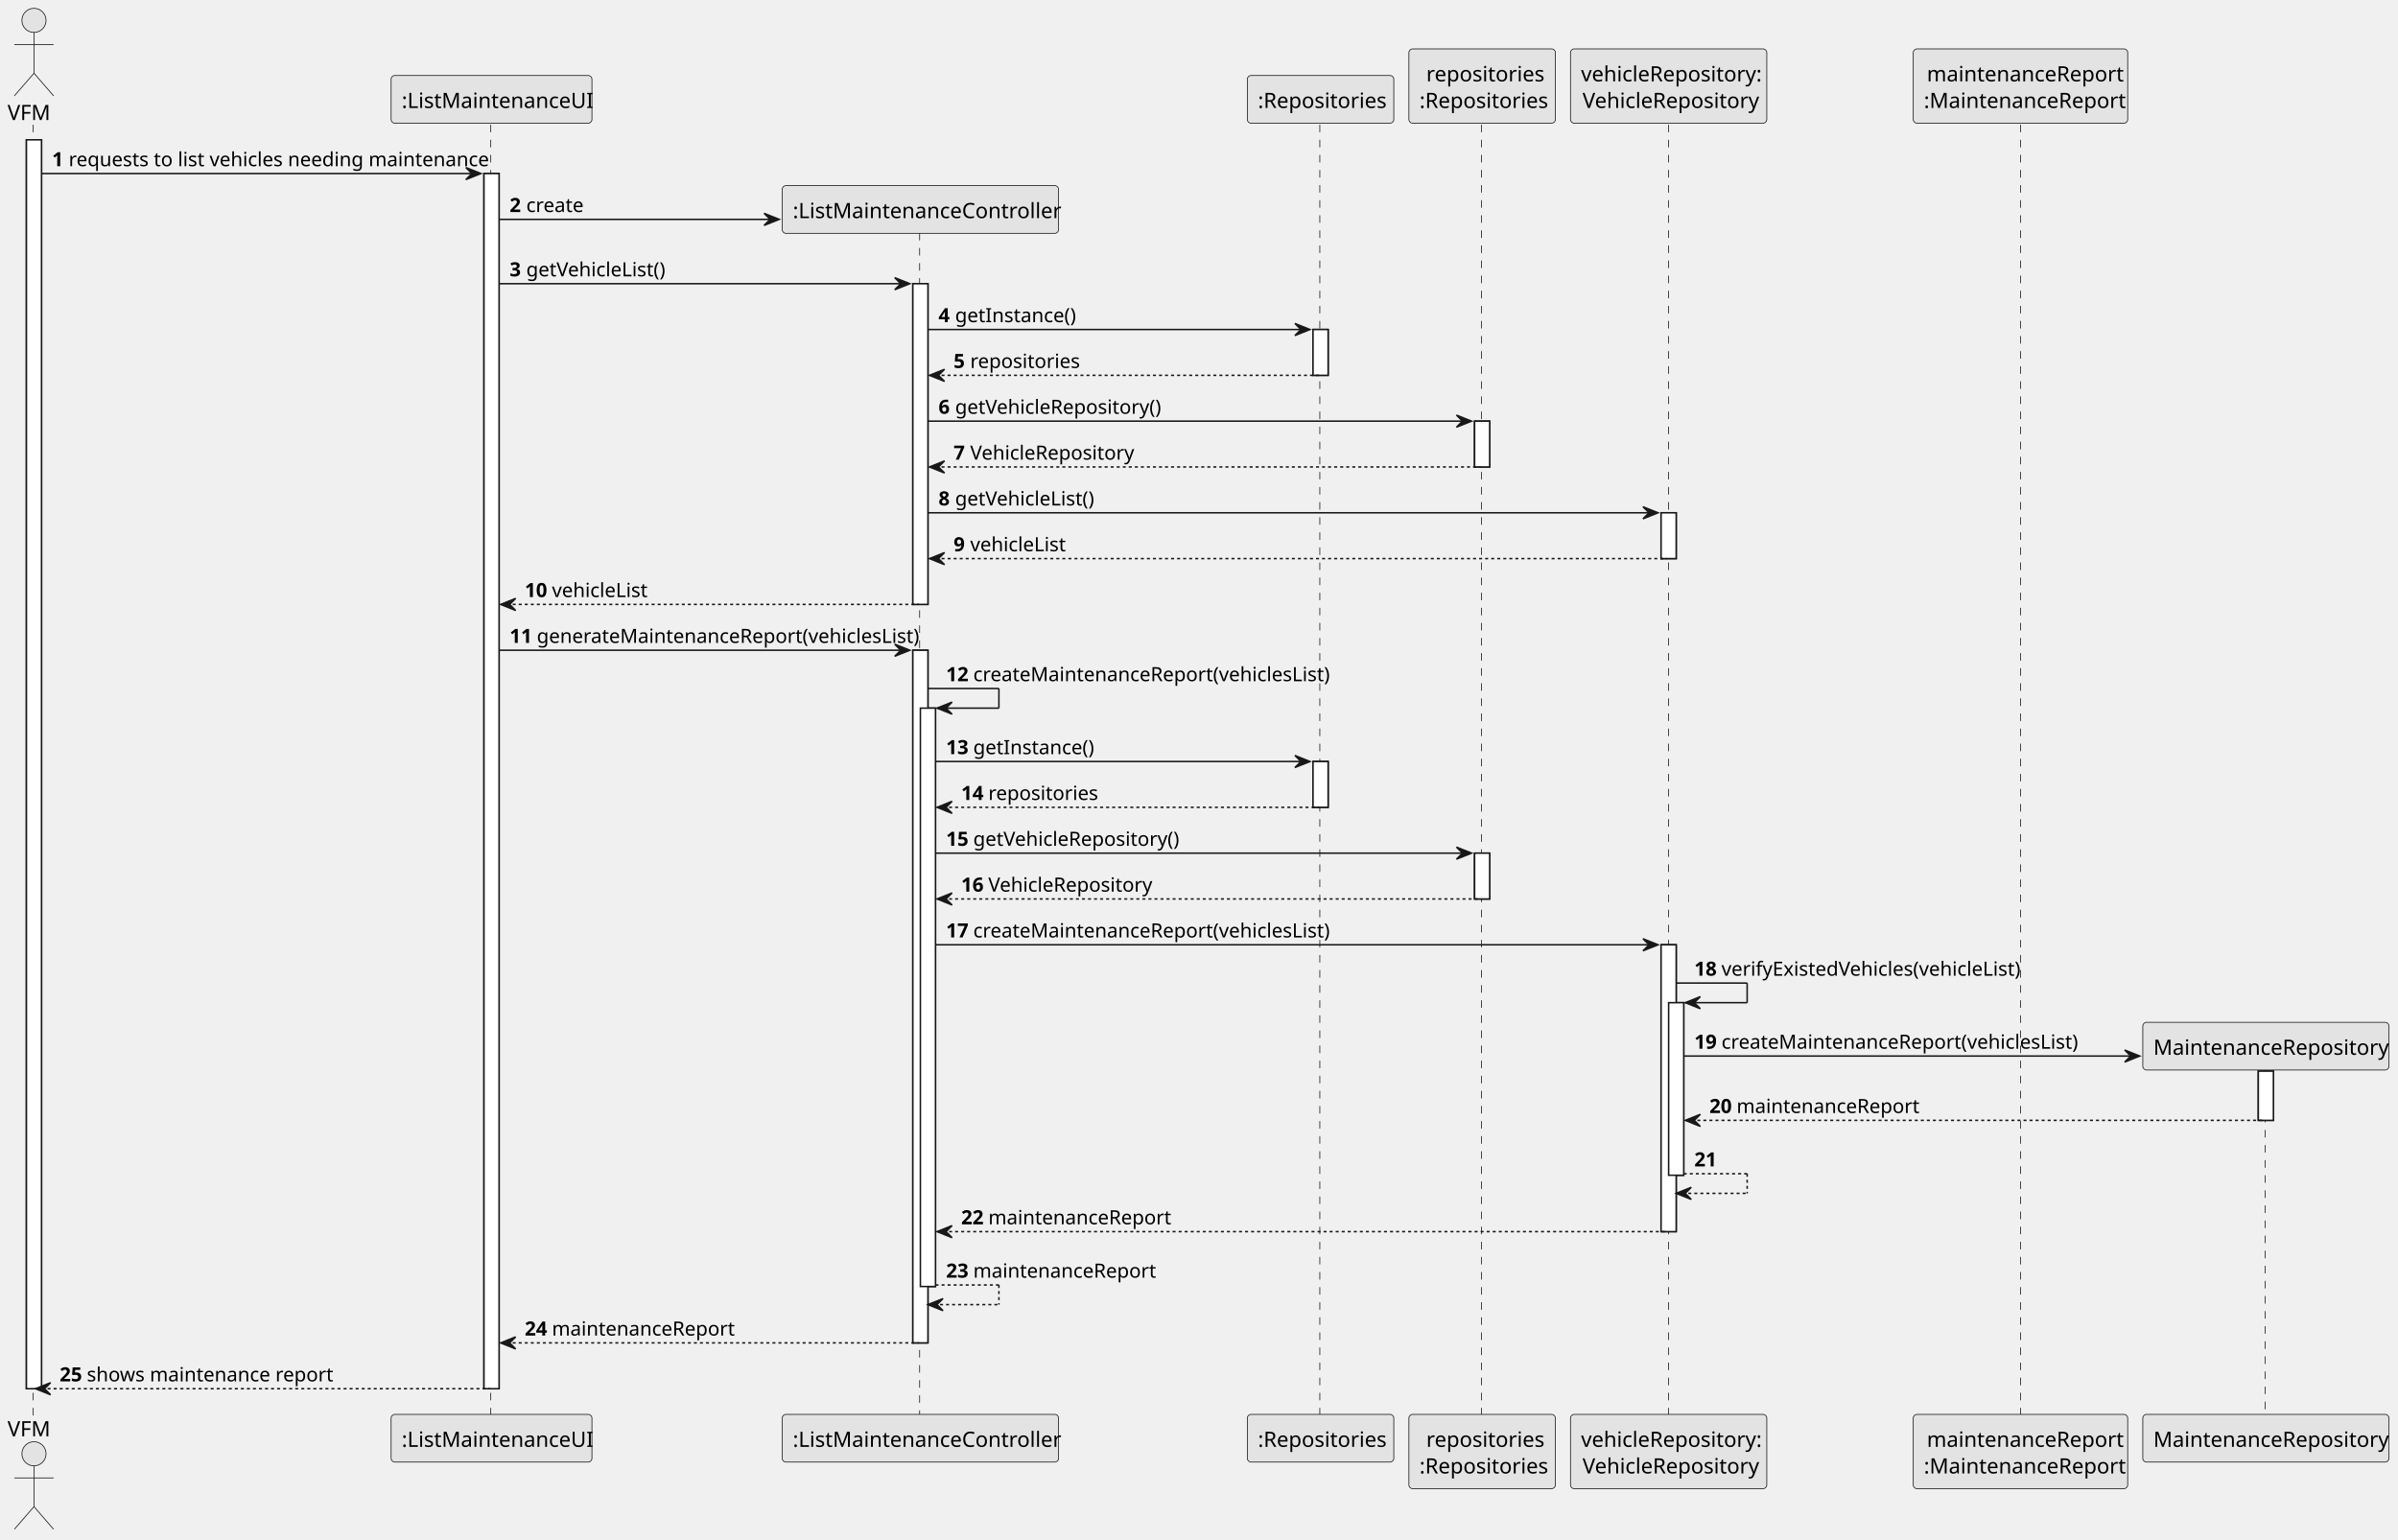
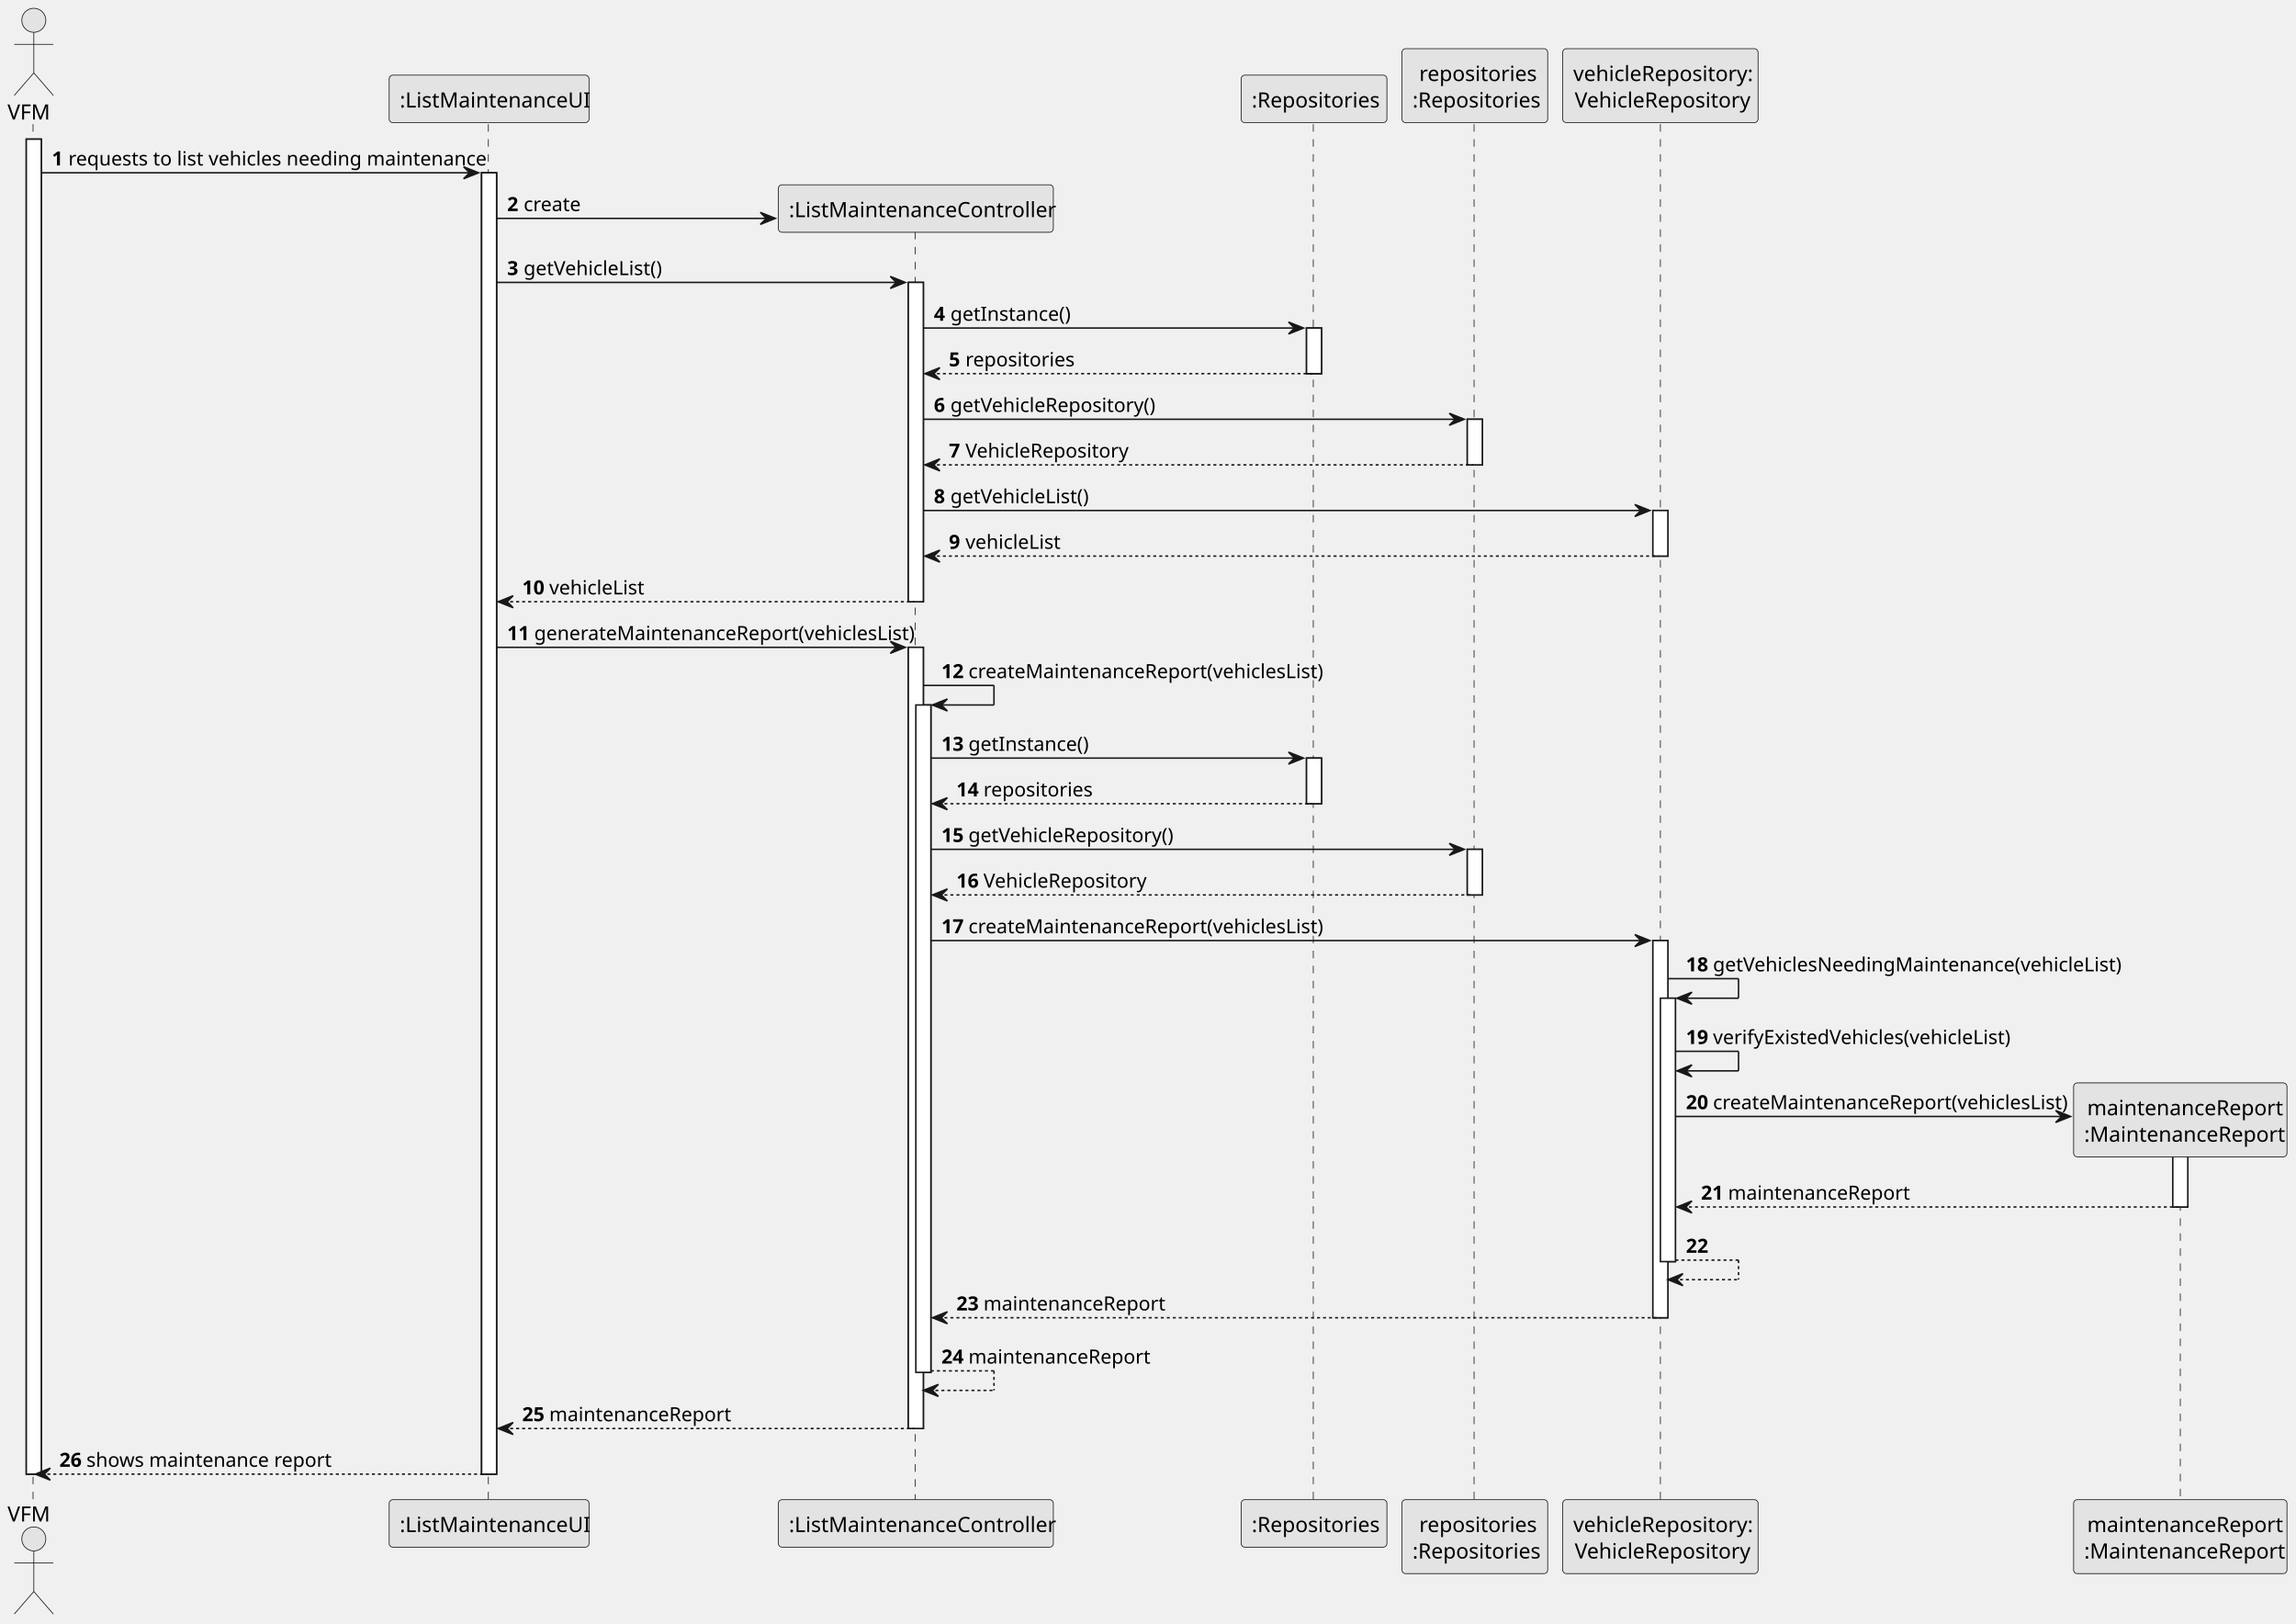
- <svg xmlns="http://www.w3.org/2000/svg" contentStyleType="text/css" height="1020px" preserveAspectRatio="none" style="width:1588px;height:1020px;background:#FFFFFF;" version="1.1" viewBox="0 0 1588 1020" width="1588px" zoomAndPan="magnify">
+ <svg xmlns="http://www.w3.org/2000/svg" contentStyleType="text/css" height="1080px" preserveAspectRatio="none" style="width:1528px;height:1080px;background:#FFFFFF;" version="1.1" viewBox="0 0 1528 1080" width="1528px" zoomAndPan="magnify">
  <defs />
  <g>
-     <rect fill="#FFFFFF" height="827.305" style="stroke:#181818;stroke-width:1.0;" width="10" x="17.5" y="92.609" />
-     <rect fill="#FFFFFF" height="804.953" style="stroke:#181818;stroke-width:1.0;" width="10" x="320.5" y="114.961" />
+     <rect fill="#FFFFFF" height="888.266" style="stroke:#181818;stroke-width:1.0;" width="10" x="17.5" y="92.609" />
+     <rect fill="#FFFFFF" height="865.914" style="stroke:#181818;stroke-width:1.0;" width="10" x="320.5" y="114.961" />
    <rect fill="#FFFFFF" height="212.461" style="stroke:#181818;stroke-width:1.0;" width="10" x="604.5" y="187.922" />
-     <rect fill="#FFFFFF" height="458.828" style="stroke:#181818;stroke-width:1.0;" width="10" x="604.5" y="430.734" />
-     <rect fill="#FFFFFF" height="383.125" style="stroke:#181818;stroke-width:1.0;" width="10" x="609.5" y="469.086" />
+     <rect fill="#FFFFFF" height="519.789" style="stroke:#181818;stroke-width:1.0;" width="10" x="604.5" y="430.734" />
+     <rect fill="#FFFFFF" height="444.086" style="stroke:#181818;stroke-width:1.0;" width="10" x="609.5" y="469.086" />
    <rect fill="#FFFFFF" height="30.352" style="stroke:#181818;stroke-width:1.0;" width="10" x="869.5" y="218.273" />
    <rect fill="#FFFFFF" height="30.352" style="stroke:#181818;stroke-width:1.0;" width="10" x="869.5" y="504.438" />
    <rect fill="#FFFFFF" height="30.352" style="stroke:#181818;stroke-width:1.0;" width="10" x="976.5" y="278.977" />
    <rect fill="#FFFFFF" height="30.352" style="stroke:#181818;stroke-width:1.0;" width="10" x="976.5" y="565.141" />
    <rect fill="#FFFFFF" height="30.352" style="stroke:#181818;stroke-width:1.0;" width="10" x="1100" y="339.68" />
-     <rect fill="#FFFFFF" height="190.016" style="stroke:#181818;stroke-width:1.0;" width="10" x="1100" y="625.844" />
-     <rect fill="#FFFFFF" height="114.312" style="stroke:#181818;stroke-width:1.0;" width="10" x="1105" y="664.195" />
-     <rect fill="#FFFFFF" height="32.609" style="stroke:#181818;stroke-width:1.0;" width="10" x="1495.5" y="709.547" />
-     <line style="stroke:#181818;stroke-width:0.5;stroke-dasharray:5.0,5.0;" x1="22" x2="22" y1="82.609" y2="937.914" />
-     <line style="stroke:#181818;stroke-width:0.5;stroke-dasharray:5.0,5.0;" x1="325" x2="325" y1="82.609" y2="937.914" />
-     <line style="stroke:#181818;stroke-width:0.5;stroke-dasharray:5.0,5.0;" x1="609" x2="609" y1="154.266" y2="937.914" />
-     <line style="stroke:#181818;stroke-width:0.5;stroke-dasharray:5.0,5.0;" x1="874" x2="874" y1="82.609" y2="937.914" />
-     <line style="stroke:#181818;stroke-width:0.5;stroke-dasharray:5.0,5.0;" x1="981" x2="981" y1="82.609" y2="937.914" />
-     <line style="stroke:#181818;stroke-width:0.5;stroke-dasharray:5.0,5.0;" x1="1105" x2="1105" y1="82.609" y2="937.914" />
-     <line style="stroke:#181818;stroke-width:0.5;stroke-dasharray:5.0,5.0;" x1="1338" x2="1338" y1="82.609" y2="937.914" />
-     <line style="stroke:#181818;stroke-width:0.5;stroke-dasharray:5.0,5.0;" x1="1500" x2="1500" y1="708.5" y2="937.914" />
+     <rect fill="#FFFFFF" height="250.977" style="stroke:#181818;stroke-width:1.0;" width="10" x="1100" y="625.844" />
+     <rect fill="#FFFFFF" height="175.273" style="stroke:#181818;stroke-width:1.0;" width="10" x="1105" y="664.195" />
+     <rect fill="#FFFFFF" height="50.219" style="stroke:#181818;stroke-width:1.0;" width="10" x="1446" y="752.898" />
+     <line style="stroke:#181818;stroke-width:0.5;stroke-dasharray:5.0,5.0;" x1="22" x2="22" y1="82.609" y2="998.875" />
+     <line style="stroke:#181818;stroke-width:0.5;stroke-dasharray:5.0,5.0;" x1="325" x2="325" y1="82.609" y2="998.875" />
+     <line style="stroke:#181818;stroke-width:0.5;stroke-dasharray:5.0,5.0;" x1="609" x2="609" y1="154.266" y2="998.875" />
+     <line style="stroke:#181818;stroke-width:0.5;stroke-dasharray:5.0,5.0;" x1="874" x2="874" y1="82.609" y2="998.875" />
+     <line style="stroke:#181818;stroke-width:0.5;stroke-dasharray:5.0,5.0;" x1="981" x2="981" y1="82.609" y2="998.875" />
+     <line style="stroke:#181818;stroke-width:0.5;stroke-dasharray:5.0,5.0;" x1="1105" x2="1105" y1="82.609" y2="998.875" />
+     <line style="stroke:#181818;stroke-width:0.5;stroke-dasharray:5.0,5.0;" x1="1451" x2="1451" y1="760.656" y2="998.875" />
    <text fill="#000000" font-family="sans-serif" font-size="14" lengthAdjust="spacing" textLength="29" x="5" y="79.533">VFM</text>
    <ellipse cx="22.5" cy="13.5" fill="#E3E3E3" rx="8" ry="8" style="stroke:#181818;stroke-width:0.5;" />
    <path d="M22.5,21.5 L22.5,48.5 M9.5,29.5 L35.5,29.5 M22.5,48.5 L9.5,63.5 M22.5,48.5 L35.5,63.5 " fill="none" style="stroke:#181818;stroke-width:0.5;" />
-     <text fill="#000000" font-family="sans-serif" font-size="14" lengthAdjust="spacing" textLength="29" x="5" y="951.447">VFM</text>
-     <ellipse cx="22.5" cy="963.023" fill="#E3E3E3" rx="8" ry="8" style="stroke:#181818;stroke-width:0.5;" />
-     <path d="M22.5,971.023 L22.5,998.023 M9.5,979.023 L35.5,979.023 M22.5,998.023 L9.5,1013.023 M22.5,998.023 L35.5,1013.023 " fill="none" style="stroke:#181818;stroke-width:0.5;" />
+     <text fill="#000000" font-family="sans-serif" font-size="14" lengthAdjust="spacing" textLength="29" x="5" y="1012.408">VFM</text>
+     <ellipse cx="22.5" cy="1023.984" fill="#E3E3E3" rx="8" ry="8" style="stroke:#181818;stroke-width:0.5;" />
+     <path d="M22.5,1031.984 L22.5,1058.984 M9.5,1039.984 L35.5,1039.984 M22.5,1058.984 L9.5,1073.984 M22.5,1058.984 L35.5,1073.984 " fill="none" style="stroke:#181818;stroke-width:0.5;" />
    <rect fill="#E3E3E3" height="31.609" rx="2.5" ry="2.5" style="stroke:#181818;stroke-width:0.5;" width="133" x="259" y="50" />
    <text fill="#000000" font-family="sans-serif" font-size="14" lengthAdjust="spacing" textLength="119" x="266" y="71.533">:ListMaintenanceUI</text>
-     <rect fill="#E3E3E3" height="31.609" rx="2.5" ry="2.5" style="stroke:#181818;stroke-width:0.5;" width="133" x="259" y="936.914" />
-     <text fill="#000000" font-family="sans-serif" font-size="14" lengthAdjust="spacing" textLength="119" x="266" y="958.447">:ListMaintenanceUI</text>
-     <rect fill="#E3E3E3" height="31.609" rx="2.5" ry="2.5" style="stroke:#181818;stroke-width:0.5;" width="183" x="518" y="936.914" />
-     <text fill="#000000" font-family="sans-serif" font-size="14" lengthAdjust="spacing" textLength="169" x="525" y="958.447">:ListMaintenanceController</text>
+     <rect fill="#E3E3E3" height="31.609" rx="2.5" ry="2.5" style="stroke:#181818;stroke-width:0.5;" width="133" x="259" y="997.875" />
+     <text fill="#000000" font-family="sans-serif" font-size="14" lengthAdjust="spacing" textLength="119" x="266" y="1019.408">:ListMaintenanceUI</text>
+     <rect fill="#E3E3E3" height="31.609" rx="2.5" ry="2.5" style="stroke:#181818;stroke-width:0.5;" width="183" x="518" y="997.875" />
+     <text fill="#000000" font-family="sans-serif" font-size="14" lengthAdjust="spacing" textLength="169" x="525" y="1019.408">:ListMaintenanceController</text>
    <rect fill="#E3E3E3" height="31.609" rx="2.5" ry="2.5" style="stroke:#181818;stroke-width:0.5;" width="97" x="826" y="50" />
    <text fill="#000000" font-family="sans-serif" font-size="14" lengthAdjust="spacing" textLength="83" x="833" y="71.533">:Repositories</text>
-     <rect fill="#E3E3E3" height="31.609" rx="2.5" ry="2.5" style="stroke:#181818;stroke-width:0.5;" width="97" x="826" y="936.914" />
-     <text fill="#000000" font-family="sans-serif" font-size="14" lengthAdjust="spacing" textLength="83" x="833" y="958.447">:Repositories</text>
+     <rect fill="#E3E3E3" height="31.609" rx="2.5" ry="2.5" style="stroke:#181818;stroke-width:0.5;" width="97" x="826" y="997.875" />
+     <text fill="#000000" font-family="sans-serif" font-size="14" lengthAdjust="spacing" textLength="83" x="833" y="1019.408">:Repositories</text>
    <rect fill="#E3E3E3" height="49.219" rx="2.5" ry="2.5" style="stroke:#181818;stroke-width:0.5;" width="97" x="933" y="32.391" />
    <text fill="#000000" font-family="sans-serif" font-size="14" lengthAdjust="spacing" textLength="74" x="944.5" y="53.924">repositories</text>
    <text fill="#000000" font-family="sans-serif" font-size="14" lengthAdjust="spacing" textLength="83" x="940" y="71.533">:Repositories</text>
-     <rect fill="#E3E3E3" height="49.219" rx="2.5" ry="2.5" style="stroke:#181818;stroke-width:0.5;" width="97" x="933" y="936.914" />
-     <text fill="#000000" font-family="sans-serif" font-size="14" lengthAdjust="spacing" textLength="74" x="944.5" y="958.447">repositories</text>
-     <text fill="#000000" font-family="sans-serif" font-size="14" lengthAdjust="spacing" textLength="83" x="940" y="976.057">:Repositories</text>
+     <rect fill="#E3E3E3" height="49.219" rx="2.5" ry="2.5" style="stroke:#181818;stroke-width:0.5;" width="97" x="933" y="997.875" />
+     <text fill="#000000" font-family="sans-serif" font-size="14" lengthAdjust="spacing" textLength="74" x="944.5" y="1019.408">repositories</text>
+     <text fill="#000000" font-family="sans-serif" font-size="14" lengthAdjust="spacing" textLength="83" x="940" y="1037.018">:Repositories</text>
    <rect fill="#E3E3E3" height="49.219" rx="2.5" ry="2.5" style="stroke:#181818;stroke-width:0.5;" width="130" x="1040" y="32.391" />
    <text fill="#000000" font-family="sans-serif" font-size="14" lengthAdjust="spacing" textLength="116" x="1047" y="53.924">vehicleRepository:</text>
    <text fill="#000000" font-family="sans-serif" font-size="14" lengthAdjust="spacing" textLength="114" x="1048" y="71.533">VehicleRepository</text>
-     <rect fill="#E3E3E3" height="49.219" rx="2.5" ry="2.5" style="stroke:#181818;stroke-width:0.5;" width="130" x="1040" y="936.914" />
-     <text fill="#000000" font-family="sans-serif" font-size="14" lengthAdjust="spacing" textLength="116" x="1047" y="958.447">vehicleRepository:</text>
-     <text fill="#000000" font-family="sans-serif" font-size="14" lengthAdjust="spacing" textLength="114" x="1048" y="976.057">VehicleRepository</text>
-     <rect fill="#E3E3E3" height="49.219" rx="2.5" ry="2.5" style="stroke:#181818;stroke-width:0.5;" width="142" x="1267" y="32.391" />
-     <text fill="#000000" font-family="sans-serif" font-size="14" lengthAdjust="spacing" textLength="124" x="1276" y="53.924">maintenanceReport</text>
-     <text fill="#000000" font-family="sans-serif" font-size="14" lengthAdjust="spacing" textLength="128" x="1274" y="71.533">:MaintenanceReport</text>
-     <rect fill="#E3E3E3" height="49.219" rx="2.5" ry="2.5" style="stroke:#181818;stroke-width:0.5;" width="142" x="1267" y="936.914" />
-     <text fill="#000000" font-family="sans-serif" font-size="14" lengthAdjust="spacing" textLength="124" x="1276" y="958.447">maintenanceReport</text>
-     <text fill="#000000" font-family="sans-serif" font-size="14" lengthAdjust="spacing" textLength="128" x="1274" y="976.057">:MaintenanceReport</text>
-     <rect fill="#E3E3E3" height="31.609" rx="2.5" ry="2.5" style="stroke:#181818;stroke-width:0.5;" width="163" x="1419" y="936.914" />
-     <text fill="#000000" font-family="sans-serif" font-size="14" lengthAdjust="spacing" textLength="149" x="1426" y="958.447">MaintenanceRepository</text>
-     <rect fill="#FFFFFF" height="827.305" style="stroke:#181818;stroke-width:1.0;" width="10" x="17.5" y="92.609" />
-     <rect fill="#FFFFFF" height="804.953" style="stroke:#181818;stroke-width:1.0;" width="10" x="320.5" y="114.961" />
+     <rect fill="#E3E3E3" height="49.219" rx="2.5" ry="2.5" style="stroke:#181818;stroke-width:0.5;" width="130" x="1040" y="997.875" />
+     <text fill="#000000" font-family="sans-serif" font-size="14" lengthAdjust="spacing" textLength="116" x="1047" y="1019.408">vehicleRepository:</text>
+     <text fill="#000000" font-family="sans-serif" font-size="14" lengthAdjust="spacing" textLength="114" x="1048" y="1037.018">VehicleRepository</text>
+     <rect fill="#E3E3E3" height="49.219" rx="2.5" ry="2.5" style="stroke:#181818;stroke-width:0.5;" width="142" x="1380" y="997.875" />
+     <text fill="#000000" font-family="sans-serif" font-size="14" lengthAdjust="spacing" textLength="124" x="1389" y="1019.408">maintenanceReport</text>
+     <text fill="#000000" font-family="sans-serif" font-size="14" lengthAdjust="spacing" textLength="128" x="1387" y="1037.018">:MaintenanceReport</text>
+     <rect fill="#FFFFFF" height="888.266" style="stroke:#181818;stroke-width:1.0;" width="10" x="17.5" y="92.609" />
+     <rect fill="#FFFFFF" height="865.914" style="stroke:#181818;stroke-width:1.0;" width="10" x="320.5" y="114.961" />
    <rect fill="#FFFFFF" height="212.461" style="stroke:#181818;stroke-width:1.0;" width="10" x="604.5" y="187.922" />
-     <rect fill="#FFFFFF" height="458.828" style="stroke:#181818;stroke-width:1.0;" width="10" x="604.5" y="430.734" />
-     <rect fill="#FFFFFF" height="383.125" style="stroke:#181818;stroke-width:1.0;" width="10" x="609.5" y="469.086" />
+     <rect fill="#FFFFFF" height="519.789" style="stroke:#181818;stroke-width:1.0;" width="10" x="604.5" y="430.734" />
+     <rect fill="#FFFFFF" height="444.086" style="stroke:#181818;stroke-width:1.0;" width="10" x="609.5" y="469.086" />
    <rect fill="#FFFFFF" height="30.352" style="stroke:#181818;stroke-width:1.0;" width="10" x="869.5" y="218.273" />
    <rect fill="#FFFFFF" height="30.352" style="stroke:#181818;stroke-width:1.0;" width="10" x="869.5" y="504.438" />
    <rect fill="#FFFFFF" height="30.352" style="stroke:#181818;stroke-width:1.0;" width="10" x="976.5" y="278.977" />
    <rect fill="#FFFFFF" height="30.352" style="stroke:#181818;stroke-width:1.0;" width="10" x="976.5" y="565.141" />
    <rect fill="#FFFFFF" height="30.352" style="stroke:#181818;stroke-width:1.0;" width="10" x="1100" y="339.68" />
-     <rect fill="#FFFFFF" height="190.016" style="stroke:#181818;stroke-width:1.0;" width="10" x="1100" y="625.844" />
-     <rect fill="#FFFFFF" height="114.312" style="stroke:#181818;stroke-width:1.0;" width="10" x="1105" y="664.195" />
-     <rect fill="#FFFFFF" height="32.609" style="stroke:#181818;stroke-width:1.0;" width="10" x="1495.5" y="709.547" />
+     <rect fill="#FFFFFF" height="250.977" style="stroke:#181818;stroke-width:1.0;" width="10" x="1100" y="625.844" />
+     <rect fill="#FFFFFF" height="175.273" style="stroke:#181818;stroke-width:1.0;" width="10" x="1105" y="664.195" />
+     <rect fill="#FFFFFF" height="50.219" style="stroke:#181818;stroke-width:1.0;" width="10" x="1446" y="752.898" />
    <polygon fill="#181818" points="308.5,110.961,318.5,114.961,308.5,118.961,312.5,114.961" style="stroke:#181818;stroke-width:1.0;" />
    <line style="stroke:#181818;stroke-width:1.0;" x1="27.5" x2="314.5" y1="114.961" y2="114.961" />
    <text fill="#000000" font-family="sans-serif" font-size="13" font-weight="bold" lengthAdjust="spacing" textLength="7" x="34.5" y="110.105">1</text>
    <text fill="#000000" font-family="sans-serif" font-size="13" lengthAdjust="spacing" textLength="263" x="45.5" y="110.105">requests to list vehicles needing maintenance</text>
    <polygon fill="#181818" points="506,141.312,516,145.312,506,149.312,510,145.312" style="stroke:#181818;stroke-width:1.0;" />
    <line style="stroke:#181818;stroke-width:1.0;" x1="330.5" x2="512" y1="145.312" y2="145.312" />
    <text fill="#000000" font-family="sans-serif" font-size="13" font-weight="bold" lengthAdjust="spacing" textLength="7" x="337.5" y="140.456">2</text>
    <text fill="#000000" font-family="sans-serif" font-size="13" lengthAdjust="spacing" textLength="36" x="348.5" y="140.456">create</text>
    <rect fill="#E3E3E3" height="31.609" rx="2.5" ry="2.5" style="stroke:#181818;stroke-width:0.5;" width="183" x="518" y="122.961" />
    <text fill="#000000" font-family="sans-serif" font-size="14" lengthAdjust="spacing" textLength="169" x="525" y="144.494">:ListMaintenanceController</text>
    <polygon fill="#181818" points="592.5,183.922,602.5,187.922,592.5,191.922,596.5,187.922" style="stroke:#181818;stroke-width:1.0;" />
    <line style="stroke:#181818;stroke-width:1.0;" x1="330.5" x2="598.5" y1="187.922" y2="187.922" />
    <text fill="#000000" font-family="sans-serif" font-size="13" font-weight="bold" lengthAdjust="spacing" textLength="7" x="337.5" y="183.065">3</text>
    <text fill="#000000" font-family="sans-serif" font-size="13" lengthAdjust="spacing" textLength="90" x="348.5" y="183.065">getVehicleList()</text>
    <polygon fill="#181818" points="857.5,214.273,867.5,218.273,857.5,222.273,861.5,218.273" style="stroke:#181818;stroke-width:1.0;" />
    <line style="stroke:#181818;stroke-width:1.0;" x1="614.5" x2="863.5" y1="218.273" y2="218.273" />
    <text fill="#000000" font-family="sans-serif" font-size="13" font-weight="bold" lengthAdjust="spacing" textLength="7" x="621.5" y="213.417">4</text>
    <text fill="#000000" font-family="sans-serif" font-size="13" lengthAdjust="spacing" textLength="75" x="632.5" y="213.417">getInstance()</text>
    <polygon fill="#181818" points="625.5,244.625,615.5,248.625,625.5,252.625,621.5,248.625" style="stroke:#181818;stroke-width:1.0;" />
    <line style="stroke:#181818;stroke-width:1.0;stroke-dasharray:2.0,2.0;" x1="619.5" x2="873.5" y1="248.625" y2="248.625" />
    <text fill="#000000" font-family="sans-serif" font-size="13" font-weight="bold" lengthAdjust="spacing" textLength="7" x="631.5" y="243.769">5</text>
    <text fill="#000000" font-family="sans-serif" font-size="13" lengthAdjust="spacing" textLength="67" x="642.5" y="243.769">repositories</text>
    <polygon fill="#181818" points="964.5,274.977,974.5,278.977,964.5,282.977,968.5,278.977" style="stroke:#181818;stroke-width:1.0;" />
    <line style="stroke:#181818;stroke-width:1.0;" x1="614.5" x2="970.5" y1="278.977" y2="278.977" />
    <text fill="#000000" font-family="sans-serif" font-size="13" font-weight="bold" lengthAdjust="spacing" textLength="7" x="621.5" y="274.12">6</text>
    <text fill="#000000" font-family="sans-serif" font-size="13" lengthAdjust="spacing" textLength="131" x="632.5" y="274.12">getVehicleRepository()</text>
    <polygon fill="#181818" points="625.5,305.328,615.5,309.328,625.5,313.328,621.5,309.328" style="stroke:#181818;stroke-width:1.0;" />
    <line style="stroke:#181818;stroke-width:1.0;stroke-dasharray:2.0,2.0;" x1="619.5" x2="980.5" y1="309.328" y2="309.328" />
    <text fill="#000000" font-family="sans-serif" font-size="13" font-weight="bold" lengthAdjust="spacing" textLength="7" x="631.5" y="304.472">7</text>
    <text fill="#000000" font-family="sans-serif" font-size="13" lengthAdjust="spacing" textLength="105" x="642.5" y="304.472">VehicleRepository</text>
    <polygon fill="#181818" points="1088,335.68,1098,339.68,1088,343.68,1092,339.68" style="stroke:#181818;stroke-width:1.0;" />
    <line style="stroke:#181818;stroke-width:1.0;" x1="614.5" x2="1094" y1="339.68" y2="339.68" />
    <text fill="#000000" font-family="sans-serif" font-size="13" font-weight="bold" lengthAdjust="spacing" textLength="7" x="621.5" y="334.823">8</text>
    <text fill="#000000" font-family="sans-serif" font-size="13" lengthAdjust="spacing" textLength="90" x="632.5" y="334.823">getVehicleList()</text>
    <polygon fill="#181818" points="625.5,366.031,615.5,370.031,625.5,374.031,621.5,370.031" style="stroke:#181818;stroke-width:1.0;" />
    <line style="stroke:#181818;stroke-width:1.0;stroke-dasharray:2.0,2.0;" x1="619.5" x2="1104" y1="370.031" y2="370.031" />
    <text fill="#000000" font-family="sans-serif" font-size="13" font-weight="bold" lengthAdjust="spacing" textLength="7" x="631.5" y="365.175">9</text>
    <text fill="#000000" font-family="sans-serif" font-size="13" lengthAdjust="spacing" textLength="60" x="642.5" y="365.175">vehicleList</text>
    <polygon fill="#181818" points="341.5,396.383,331.5,400.383,341.5,404.383,337.5,400.383" style="stroke:#181818;stroke-width:1.0;" />
    <line style="stroke:#181818;stroke-width:1.0;stroke-dasharray:2.0,2.0;" x1="335.5" x2="608.5" y1="400.383" y2="400.383" />
    <text fill="#000000" font-family="sans-serif" font-size="13" font-weight="bold" lengthAdjust="spacing" textLength="14" x="347.5" y="395.526">10</text>
    <text fill="#000000" font-family="sans-serif" font-size="13" lengthAdjust="spacing" textLength="60" x="365.5" y="395.526">vehicleList</text>
    <polygon fill="#181818" points="592.5,426.734,602.5,430.734,592.5,434.734,596.5,430.734" style="stroke:#181818;stroke-width:1.0;" />
    <line style="stroke:#181818;stroke-width:1.0;" x1="330.5" x2="598.5" y1="430.734" y2="430.734" />
    <text fill="#000000" font-family="sans-serif" font-size="13" font-weight="bold" lengthAdjust="spacing" textLength="14" x="337.5" y="425.878">11</text>
    <text fill="#000000" font-family="sans-serif" font-size="13" lengthAdjust="spacing" textLength="237" x="355.5" y="425.878">generateMaintenanceReport(vehiclesList)</text>
    <line style="stroke:#181818;stroke-width:1.0;" x1="614.5" x2="661.5" y1="456.086" y2="456.086" />
    <line style="stroke:#181818;stroke-width:1.0;" x1="661.5" x2="661.5" y1="456.086" y2="469.086" />
    <line style="stroke:#181818;stroke-width:1.0;" x1="620.5" x2="661.5" y1="469.086" y2="469.086" />
    <polygon fill="#181818" points="630.5,465.086,620.5,469.086,630.5,473.086,626.5,469.086" style="stroke:#181818;stroke-width:1.0;" />
    <text fill="#000000" font-family="sans-serif" font-size="13" font-weight="bold" lengthAdjust="spacing" textLength="14" x="626.5" y="451.229">12</text>
    <text fill="#000000" font-family="sans-serif" font-size="13" lengthAdjust="spacing" textLength="223" x="644.5" y="451.229">createMaintenanceReport(vehiclesList)</text>
    <polygon fill="#181818" points="857.5,500.438,867.5,504.438,857.5,508.438,861.5,504.438" style="stroke:#181818;stroke-width:1.0;" />
    <line style="stroke:#181818;stroke-width:1.0;" x1="619.5" x2="863.5" y1="504.438" y2="504.438" />
    <text fill="#000000" font-family="sans-serif" font-size="13" font-weight="bold" lengthAdjust="spacing" textLength="14" x="626.5" y="499.581">13</text>
    <text fill="#000000" font-family="sans-serif" font-size="13" lengthAdjust="spacing" textLength="75" x="644.5" y="499.581">getInstance()</text>
    <polygon fill="#181818" points="630.5,530.789,620.5,534.789,630.5,538.789,626.5,534.789" style="stroke:#181818;stroke-width:1.0;" />
    <line style="stroke:#181818;stroke-width:1.0;stroke-dasharray:2.0,2.0;" x1="624.5" x2="873.5" y1="534.789" y2="534.789" />
    <text fill="#000000" font-family="sans-serif" font-size="13" font-weight="bold" lengthAdjust="spacing" textLength="14" x="636.5" y="529.933">14</text>
    <text fill="#000000" font-family="sans-serif" font-size="13" lengthAdjust="spacing" textLength="67" x="654.5" y="529.933">repositories</text>
    <polygon fill="#181818" points="964.5,561.141,974.5,565.141,964.5,569.141,968.5,565.141" style="stroke:#181818;stroke-width:1.0;" />
    <line style="stroke:#181818;stroke-width:1.0;" x1="619.5" x2="970.5" y1="565.141" y2="565.141" />
    <text fill="#000000" font-family="sans-serif" font-size="13" font-weight="bold" lengthAdjust="spacing" textLength="14" x="626.5" y="560.284">15</text>
    <text fill="#000000" font-family="sans-serif" font-size="13" lengthAdjust="spacing" textLength="131" x="644.5" y="560.284">getVehicleRepository()</text>
    <polygon fill="#181818" points="630.5,591.492,620.5,595.492,630.5,599.492,626.5,595.492" style="stroke:#181818;stroke-width:1.0;" />
    <line style="stroke:#181818;stroke-width:1.0;stroke-dasharray:2.0,2.0;" x1="624.5" x2="980.5" y1="595.492" y2="595.492" />
    <text fill="#000000" font-family="sans-serif" font-size="13" font-weight="bold" lengthAdjust="spacing" textLength="14" x="636.5" y="590.636">16</text>
    <text fill="#000000" font-family="sans-serif" font-size="13" lengthAdjust="spacing" textLength="105" x="654.5" y="590.636">VehicleRepository</text>
    <polygon fill="#181818" points="1088,621.844,1098,625.844,1088,629.844,1092,625.844" style="stroke:#181818;stroke-width:1.0;" />
    <line style="stroke:#181818;stroke-width:1.0;" x1="619.5" x2="1094" y1="625.844" y2="625.844" />
    <text fill="#000000" font-family="sans-serif" font-size="13" font-weight="bold" lengthAdjust="spacing" textLength="14" x="626.5" y="620.987">17</text>
    <text fill="#000000" font-family="sans-serif" font-size="13" lengthAdjust="spacing" textLength="223" x="644.5" y="620.987">createMaintenanceReport(vehiclesList)</text>
    <line style="stroke:#181818;stroke-width:1.0;" x1="1110" x2="1157" y1="651.195" y2="651.195" />
    <line style="stroke:#181818;stroke-width:1.0;" x1="1157" x2="1157" y1="651.195" y2="664.195" />
    <line style="stroke:#181818;stroke-width:1.0;" x1="1116" x2="1157" y1="664.195" y2="664.195" />
    <polygon fill="#181818" points="1126,660.195,1116,664.195,1126,668.195,1122,664.195" style="stroke:#181818;stroke-width:1.0;" />
    <text fill="#000000" font-family="sans-serif" font-size="13" font-weight="bold" lengthAdjust="spacing" textLength="14" x="1122" y="646.339">18</text>
-     <text fill="#000000" font-family="sans-serif" font-size="13" lengthAdjust="spacing" textLength="191" x="1140" y="646.339">verifyExistedVehicles(vehicleList)</text>
-     <polygon fill="#181818" points="1407,695.547,1417,699.547,1407,703.547,1411,699.547" style="stroke:#181818;stroke-width:1.0;" />
-     <line style="stroke:#181818;stroke-width:1.0;" x1="1115" x2="1413" y1="699.547" y2="699.547" />
+     <text fill="#000000" font-family="sans-serif" font-size="13" lengthAdjust="spacing" textLength="257" x="1140" y="646.339">getVehiclesNeedingMaintenance(vehicleList)</text>
+     <line style="stroke:#181818;stroke-width:1.0;" x1="1115" x2="1157" y1="699.547" y2="699.547" />
+     <line style="stroke:#181818;stroke-width:1.0;" x1="1157" x2="1157" y1="699.547" y2="712.547" />
+     <line style="stroke:#181818;stroke-width:1.0;" x1="1116" x2="1157" y1="712.547" y2="712.547" />
+     <polygon fill="#181818" points="1126,708.547,1116,712.547,1126,716.547,1122,712.547" style="stroke:#181818;stroke-width:1.0;" />
    <text fill="#000000" font-family="sans-serif" font-size="13" font-weight="bold" lengthAdjust="spacing" textLength="14" x="1122" y="694.69">19</text>
-     <text fill="#000000" font-family="sans-serif" font-size="13" lengthAdjust="spacing" textLength="223" x="1140" y="694.69">createMaintenanceReport(vehiclesList)</text>
-     <rect fill="#E3E3E3" height="31.609" rx="2.5" ry="2.5" style="stroke:#181818;stroke-width:0.5;" width="163" x="1419" y="677.195" />
-     <text fill="#000000" font-family="sans-serif" font-size="14" lengthAdjust="spacing" textLength="149" x="1426" y="698.729">MaintenanceRepository</text>
-     <polygon fill="#181818" points="1126,738.156,1116,742.156,1126,746.156,1122,742.156" style="stroke:#181818;stroke-width:1.0;" />
-     <line style="stroke:#181818;stroke-width:1.0;stroke-dasharray:2.0,2.0;" x1="1120" x2="1499.5" y1="742.156" y2="742.156" />
-     <text fill="#000000" font-family="sans-serif" font-size="13" font-weight="bold" lengthAdjust="spacing" textLength="14" x="1132" y="737.3">20</text>
-     <text fill="#000000" font-family="sans-serif" font-size="13" lengthAdjust="spacing" textLength="112" x="1150" y="737.3">maintenanceReport</text>
-     <line style="stroke:#181818;stroke-width:1.0;stroke-dasharray:2.0,2.0;" x1="1115" x2="1157" y1="777.508" y2="777.508" />
-     <line style="stroke:#181818;stroke-width:1.0;stroke-dasharray:2.0,2.0;" x1="1157" x2="1157" y1="777.508" y2="790.508" />
-     <line style="stroke:#181818;stroke-width:1.0;stroke-dasharray:2.0,2.0;" x1="1110" x2="1157" y1="790.508" y2="790.508" />
-     <polygon fill="#181818" points="1120,786.508,1110,790.508,1120,794.508,1116,790.508" style="stroke:#181818;stroke-width:1.0;" />
-     <text fill="#000000" font-family="sans-serif" font-size="13" font-weight="bold" lengthAdjust="spacing" textLength="14" x="1122" y="772.651">21</text>
-     <text fill="#000000" font-family="sans-serif" font-size="13" lengthAdjust="spacing" textLength="4" x="1140" y="772.651"> </text>
-     <polygon fill="#181818" points="630.5,811.859,620.5,815.859,630.5,819.859,626.5,815.859" style="stroke:#181818;stroke-width:1.0;" />
-     <line style="stroke:#181818;stroke-width:1.0;stroke-dasharray:2.0,2.0;" x1="624.5" x2="1104" y1="815.859" y2="815.859" />
-     <text fill="#000000" font-family="sans-serif" font-size="13" font-weight="bold" lengthAdjust="spacing" textLength="14" x="636.5" y="811.003">22</text>
-     <text fill="#000000" font-family="sans-serif" font-size="13" lengthAdjust="spacing" textLength="112" x="654.5" y="811.003">maintenanceReport</text>
-     <line style="stroke:#181818;stroke-width:1.0;stroke-dasharray:2.0,2.0;" x1="619.5" x2="661.5" y1="851.211" y2="851.211" />
-     <line style="stroke:#181818;stroke-width:1.0;stroke-dasharray:2.0,2.0;" x1="661.5" x2="661.5" y1="851.211" y2="864.211" />
-     <line style="stroke:#181818;stroke-width:1.0;stroke-dasharray:2.0,2.0;" x1="614.5" x2="661.5" y1="864.211" y2="864.211" />
-     <polygon fill="#181818" points="624.5,860.211,614.5,864.211,624.5,868.211,620.5,864.211" style="stroke:#181818;stroke-width:1.0;" />
-     <text fill="#000000" font-family="sans-serif" font-size="13" font-weight="bold" lengthAdjust="spacing" textLength="14" x="626.5" y="846.355">23</text>
-     <text fill="#000000" font-family="sans-serif" font-size="13" lengthAdjust="spacing" textLength="112" x="644.5" y="846.355">maintenanceReport</text>
-     <polygon fill="#181818" points="341.5,885.562,331.5,889.562,341.5,893.562,337.5,889.562" style="stroke:#181818;stroke-width:1.0;" />
-     <line style="stroke:#181818;stroke-width:1.0;stroke-dasharray:2.0,2.0;" x1="335.5" x2="608.5" y1="889.562" y2="889.562" />
-     <text fill="#000000" font-family="sans-serif" font-size="13" font-weight="bold" lengthAdjust="spacing" textLength="14" x="347.5" y="884.706">24</text>
-     <text fill="#000000" font-family="sans-serif" font-size="13" lengthAdjust="spacing" textLength="112" x="365.5" y="884.706">maintenanceReport</text>
-     <polygon fill="#181818" points="33.5,915.914,23.5,919.914,33.5,923.914,29.5,919.914" style="stroke:#181818;stroke-width:1.0;" />
-     <line style="stroke:#181818;stroke-width:1.0;stroke-dasharray:2.0,2.0;" x1="27.5" x2="324.5" y1="919.914" y2="919.914" />
-     <text fill="#000000" font-family="sans-serif" font-size="13" font-weight="bold" lengthAdjust="spacing" textLength="14" x="39.5" y="915.058">25</text>
-     <text fill="#000000" font-family="sans-serif" font-size="13" lengthAdjust="spacing" textLength="152" x="57.5" y="915.058">shows maintenance report</text>
+     <text fill="#000000" font-family="sans-serif" font-size="13" lengthAdjust="spacing" textLength="191" x="1140" y="694.69">verifyExistedVehicles(vehicleList)</text>
+     <polygon fill="#181818" points="1368,738.898,1378,742.898,1368,746.898,1372,742.898" style="stroke:#181818;stroke-width:1.0;" />
+     <line style="stroke:#181818;stroke-width:1.0;" x1="1115" x2="1374" y1="742.898" y2="742.898" />
+     <text fill="#000000" font-family="sans-serif" font-size="13" font-weight="bold" lengthAdjust="spacing" textLength="14" x="1122" y="738.042">20</text>
+     <text fill="#000000" font-family="sans-serif" font-size="13" lengthAdjust="spacing" textLength="223" x="1140" y="738.042">createMaintenanceReport(vehiclesList)</text>
+     <rect fill="#E3E3E3" height="49.219" rx="2.5" ry="2.5" style="stroke:#181818;stroke-width:0.5;" width="142" x="1380" y="720.547" />
+     <text fill="#000000" font-family="sans-serif" font-size="14" lengthAdjust="spacing" textLength="124" x="1389" y="742.08">maintenanceReport</text>
+     <text fill="#000000" font-family="sans-serif" font-size="14" lengthAdjust="spacing" textLength="128" x="1387" y="759.689">:MaintenanceReport</text>
+     <polygon fill="#181818" points="1126,799.117,1116,803.117,1126,807.117,1122,803.117" style="stroke:#181818;stroke-width:1.0;" />
+     <line style="stroke:#181818;stroke-width:1.0;stroke-dasharray:2.0,2.0;" x1="1120" x2="1450" y1="803.117" y2="803.117" />
+     <text fill="#000000" font-family="sans-serif" font-size="13" font-weight="bold" lengthAdjust="spacing" textLength="14" x="1132" y="798.261">21</text>
+     <text fill="#000000" font-family="sans-serif" font-size="13" lengthAdjust="spacing" textLength="112" x="1150" y="798.261">maintenanceReport</text>
+     <line style="stroke:#181818;stroke-width:1.0;stroke-dasharray:2.0,2.0;" x1="1115" x2="1157" y1="838.469" y2="838.469" />
+     <line style="stroke:#181818;stroke-width:1.0;stroke-dasharray:2.0,2.0;" x1="1157" x2="1157" y1="838.469" y2="851.469" />
+     <line style="stroke:#181818;stroke-width:1.0;stroke-dasharray:2.0,2.0;" x1="1110" x2="1157" y1="851.469" y2="851.469" />
+     <polygon fill="#181818" points="1120,847.469,1110,851.469,1120,855.469,1116,851.469" style="stroke:#181818;stroke-width:1.0;" />
+     <text fill="#000000" font-family="sans-serif" font-size="13" font-weight="bold" lengthAdjust="spacing" textLength="14" x="1122" y="833.612">22</text>
+     <text fill="#000000" font-family="sans-serif" font-size="13" lengthAdjust="spacing" textLength="4" x="1140" y="833.612"> </text>
+     <polygon fill="#181818" points="630.5,872.82,620.5,876.82,630.5,880.82,626.5,876.82" style="stroke:#181818;stroke-width:1.0;" />
+     <line style="stroke:#181818;stroke-width:1.0;stroke-dasharray:2.0,2.0;" x1="624.5" x2="1104" y1="876.82" y2="876.82" />
+     <text fill="#000000" font-family="sans-serif" font-size="13" font-weight="bold" lengthAdjust="spacing" textLength="14" x="636.5" y="871.964">23</text>
+     <text fill="#000000" font-family="sans-serif" font-size="13" lengthAdjust="spacing" textLength="112" x="654.5" y="871.964">maintenanceReport</text>
+     <line style="stroke:#181818;stroke-width:1.0;stroke-dasharray:2.0,2.0;" x1="619.5" x2="661.5" y1="912.172" y2="912.172" />
+     <line style="stroke:#181818;stroke-width:1.0;stroke-dasharray:2.0,2.0;" x1="661.5" x2="661.5" y1="912.172" y2="925.172" />
+     <line style="stroke:#181818;stroke-width:1.0;stroke-dasharray:2.0,2.0;" x1="614.5" x2="661.5" y1="925.172" y2="925.172" />
+     <polygon fill="#181818" points="624.5,921.172,614.5,925.172,624.5,929.172,620.5,925.172" style="stroke:#181818;stroke-width:1.0;" />
+     <text fill="#000000" font-family="sans-serif" font-size="13" font-weight="bold" lengthAdjust="spacing" textLength="14" x="626.5" y="907.315">24</text>
+     <text fill="#000000" font-family="sans-serif" font-size="13" lengthAdjust="spacing" textLength="112" x="644.5" y="907.315">maintenanceReport</text>
+     <polygon fill="#181818" points="341.5,946.523,331.5,950.523,341.5,954.523,337.5,950.523" style="stroke:#181818;stroke-width:1.0;" />
+     <line style="stroke:#181818;stroke-width:1.0;stroke-dasharray:2.0,2.0;" x1="335.5" x2="608.5" y1="950.523" y2="950.523" />
+     <text fill="#000000" font-family="sans-serif" font-size="13" font-weight="bold" lengthAdjust="spacing" textLength="14" x="347.5" y="945.667">25</text>
+     <text fill="#000000" font-family="sans-serif" font-size="13" lengthAdjust="spacing" textLength="112" x="365.5" y="945.667">maintenanceReport</text>
+     <polygon fill="#181818" points="33.5,976.875,23.5,980.875,33.5,984.875,29.5,980.875" style="stroke:#181818;stroke-width:1.0;" />
+     <line style="stroke:#181818;stroke-width:1.0;stroke-dasharray:2.0,2.0;" x1="27.5" x2="324.5" y1="980.875" y2="980.875" />
+     <text fill="#000000" font-family="sans-serif" font-size="13" font-weight="bold" lengthAdjust="spacing" textLength="14" x="39.5" y="976.019">26</text>
+     <text fill="#000000" font-family="sans-serif" font-size="13" lengthAdjust="spacing" textLength="152" x="57.5" y="976.019">shows maintenance report</text>
  </g>
</svg>
